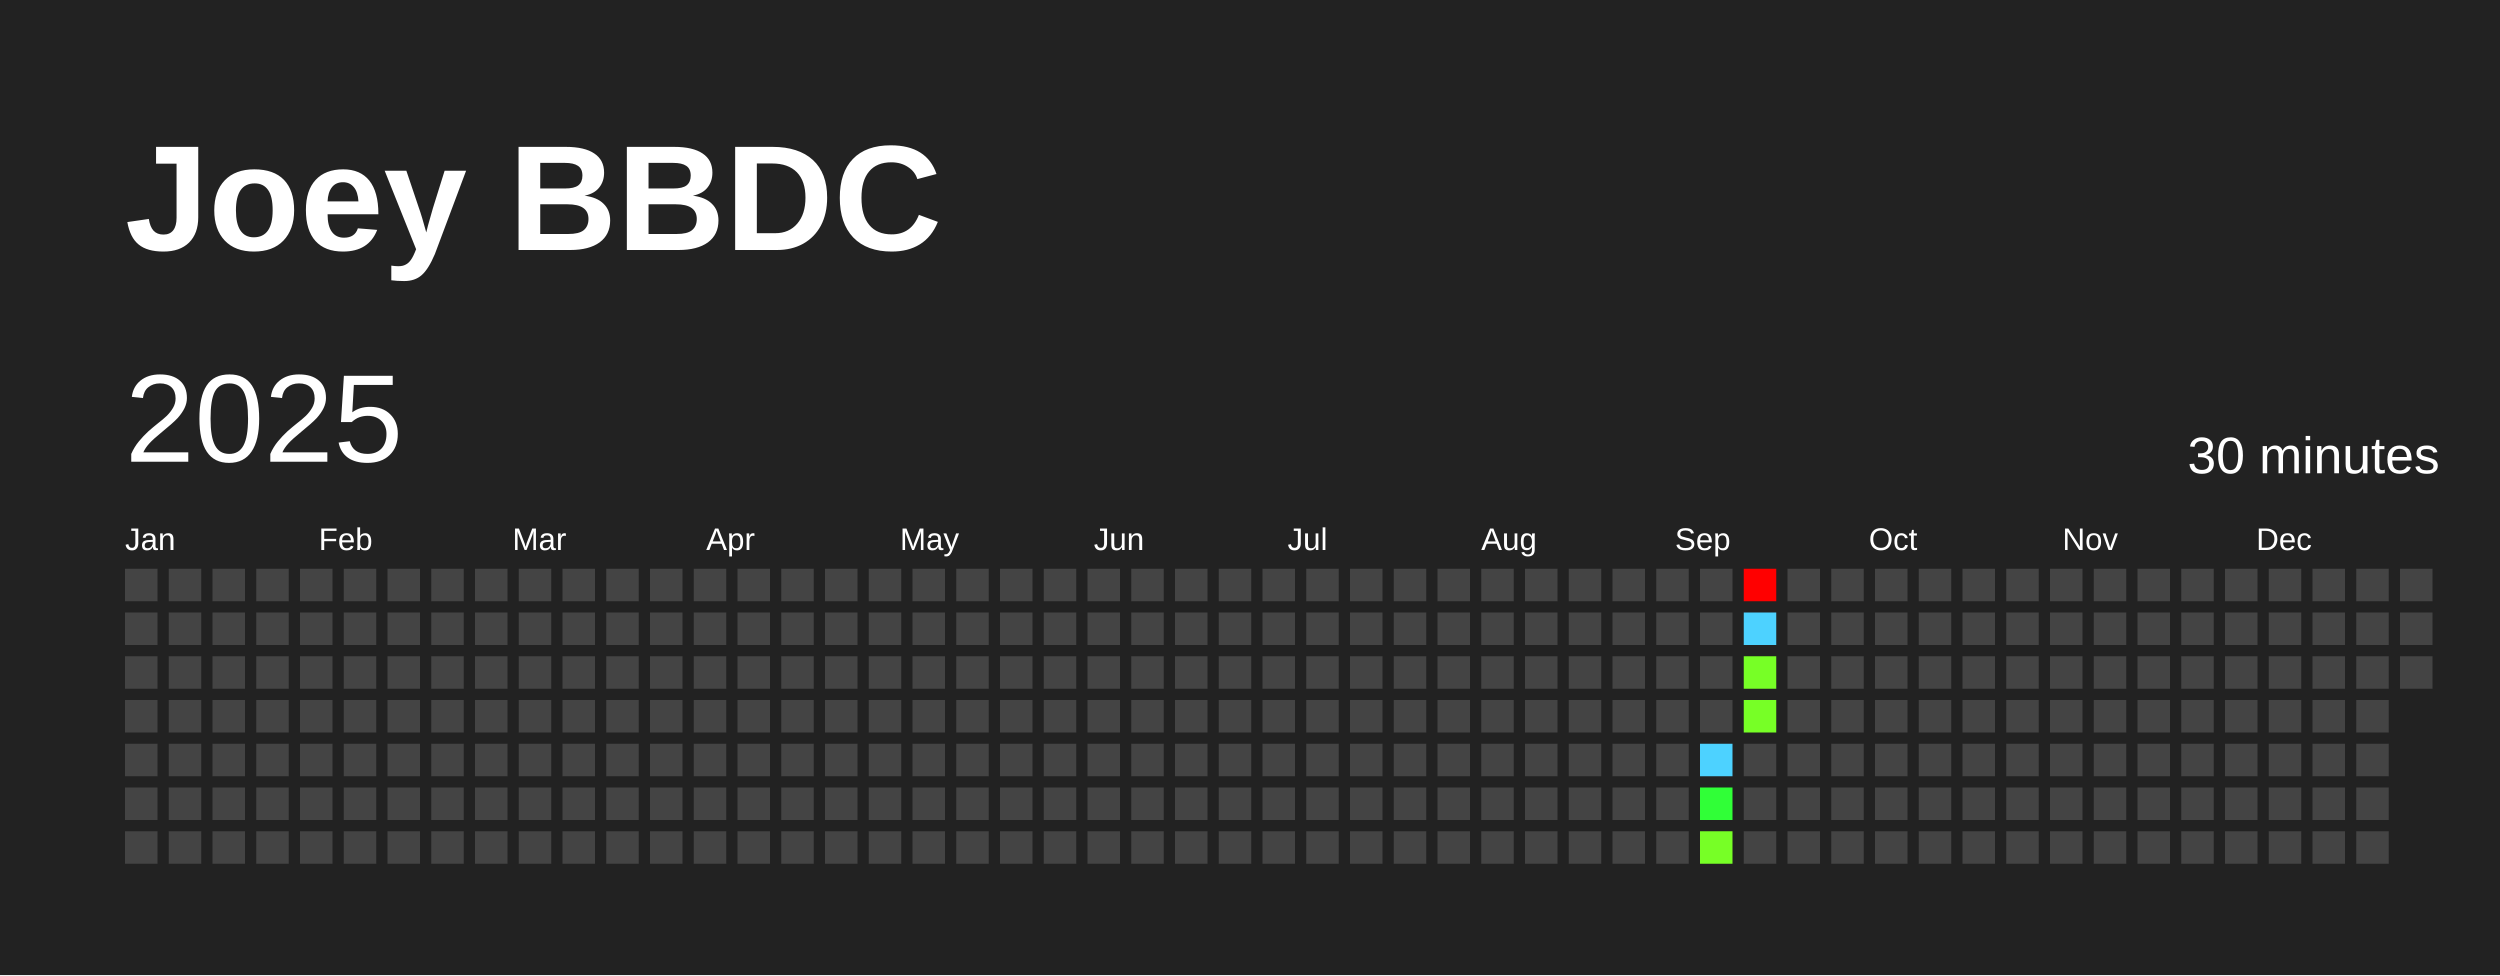
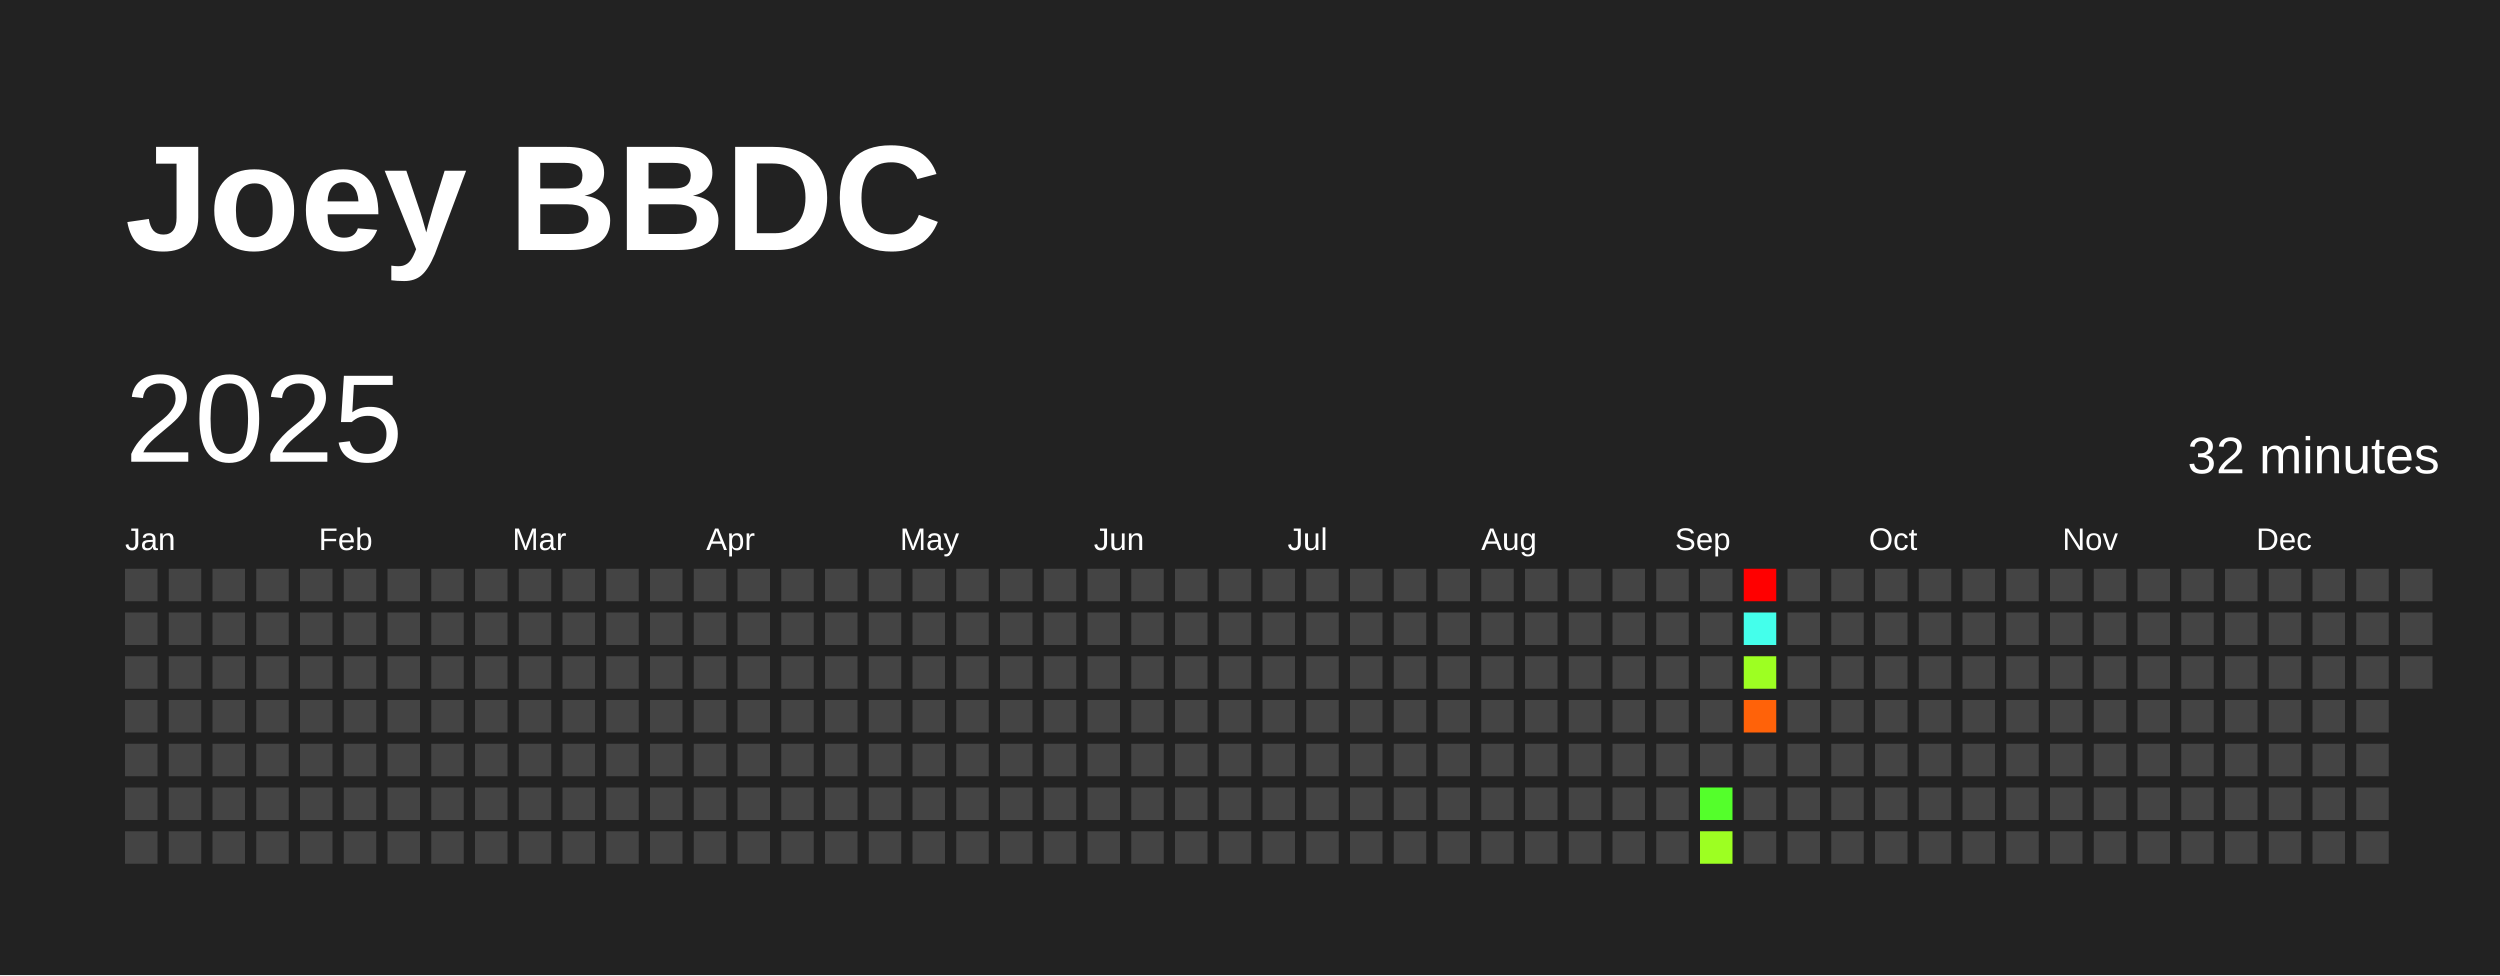
<svg xmlns="http://www.w3.org/2000/svg" baseProfile="full" height="78mm" version="1.1" viewBox="0,0,200,78" width="200mm">
  <defs />
  <rect fill="#222222" height="78" width="200" x="0" y="0" />
  <text fill="#FFFFFF" style="font-size:12px; font-family:Arial; font-weight:bold;" x="10" y="20">Joey BBDC</text>
  <text dominant-baseline="hanging" fill="#FFFFFF" style="font-size:10.0px; font-family:Arial;" x="10" y="30">2025</text>
-   <text dominant-baseline="hanging" fill="#FFFFFF" style="font-size:4.125px; font-family:Arial;" x="175" y="35">30 minutes</text>
+   <text dominant-baseline="hanging" fill="#FFFFFF" style="font-size:4.125px; font-family:Arial;" x="175" y="35">32 minutes</text>
  <text fill="#FFFFFF" style="font-size:2.5px; font-family:Arial" x="10.0" y="44">Jan</text>
  <text fill="#FFFFFF" style="font-size:2.5px; font-family:Arial" x="25.5" y="44">Feb</text>
  <text fill="#FFFFFF" style="font-size:2.5px; font-family:Arial" x="41.0" y="44">Mar</text>
  <text fill="#FFFFFF" style="font-size:2.5px; font-family:Arial" x="56.5" y="44">Apr</text>
  <text fill="#FFFFFF" style="font-size:2.5px; font-family:Arial" x="72.0" y="44">May</text>
  <text fill="#FFFFFF" style="font-size:2.5px; font-family:Arial" x="87.5" y="44">Jun</text>
  <text fill="#FFFFFF" style="font-size:2.5px; font-family:Arial" x="103.0" y="44">Jul</text>
  <text fill="#FFFFFF" style="font-size:2.5px; font-family:Arial" x="118.5" y="44">Aug</text>
  <text fill="#FFFFFF" style="font-size:2.5px; font-family:Arial" x="134.0" y="44">Sep</text>
  <text fill="#FFFFFF" style="font-size:2.5px; font-family:Arial" x="149.5" y="44">Oct</text>
  <text fill="#FFFFFF" style="font-size:2.5px; font-family:Arial" x="165.0" y="44">Nov</text>
  <text fill="#FFFFFF" style="font-size:2.5px; font-family:Arial" x="180.5" y="44">Dec</text>
  <rect fill="#444444" height="2.6" width="2.6" x="10.0" y="45.5" />
  <rect fill="#444444" height="2.6" width="2.6" x="10.0" y="49.0" />
  <rect fill="#444444" height="2.6" width="2.6" x="10.0" y="52.5" />
  <rect fill="#444444" height="2.6" width="2.6" x="10.0" y="56.0" />
  <rect fill="#444444" height="2.6" width="2.6" x="10.0" y="59.5" />
  <rect fill="#444444" height="2.6" width="2.6" x="10.0" y="63.0" />
  <rect fill="#444444" height="2.6" width="2.6" x="10.0" y="66.5" />
  <rect fill="#444444" height="2.6" width="2.6" x="13.5" y="45.5" />
  <rect fill="#444444" height="2.6" width="2.6" x="13.5" y="49.0" />
  <rect fill="#444444" height="2.6" width="2.6" x="13.5" y="52.5" />
  <rect fill="#444444" height="2.6" width="2.6" x="13.5" y="56.0" />
  <rect fill="#444444" height="2.6" width="2.6" x="13.5" y="59.5" />
  <rect fill="#444444" height="2.6" width="2.6" x="13.5" y="63.0" />
  <rect fill="#444444" height="2.6" width="2.6" x="13.5" y="66.5" />
  <rect fill="#444444" height="2.6" width="2.6" x="17.0" y="45.5" />
  <rect fill="#444444" height="2.6" width="2.6" x="17.0" y="49.0" />
  <rect fill="#444444" height="2.6" width="2.6" x="17.0" y="52.5" />
  <rect fill="#444444" height="2.6" width="2.6" x="17.0" y="56.0" />
  <rect fill="#444444" height="2.6" width="2.6" x="17.0" y="59.5" />
  <rect fill="#444444" height="2.6" width="2.6" x="17.0" y="63.0" />
  <rect fill="#444444" height="2.6" width="2.6" x="17.0" y="66.5" />
  <rect fill="#444444" height="2.6" width="2.6" x="20.5" y="45.5" />
  <rect fill="#444444" height="2.6" width="2.6" x="20.5" y="49.0" />
  <rect fill="#444444" height="2.6" width="2.6" x="20.5" y="52.5" />
  <rect fill="#444444" height="2.6" width="2.6" x="20.5" y="56.0" />
  <rect fill="#444444" height="2.6" width="2.6" x="20.5" y="59.5" />
  <rect fill="#444444" height="2.6" width="2.6" x="20.5" y="63.0" />
  <rect fill="#444444" height="2.6" width="2.6" x="20.5" y="66.5" />
  <rect fill="#444444" height="2.6" width="2.6" x="24.0" y="45.5" />
  <rect fill="#444444" height="2.6" width="2.6" x="24.0" y="49.0" />
  <rect fill="#444444" height="2.6" width="2.6" x="24.0" y="52.5" />
  <rect fill="#444444" height="2.6" width="2.6" x="24.0" y="56.0" />
  <rect fill="#444444" height="2.6" width="2.6" x="24.0" y="59.5" />
  <rect fill="#444444" height="2.6" width="2.6" x="24.0" y="63.0" />
  <rect fill="#444444" height="2.6" width="2.6" x="24.0" y="66.5" />
  <rect fill="#444444" height="2.6" width="2.6" x="27.5" y="45.5" />
  <rect fill="#444444" height="2.6" width="2.6" x="27.5" y="49.0" />
  <rect fill="#444444" height="2.6" width="2.6" x="27.5" y="52.5" />
  <rect fill="#444444" height="2.6" width="2.6" x="27.5" y="56.0" />
  <rect fill="#444444" height="2.6" width="2.6" x="27.5" y="59.5" />
  <rect fill="#444444" height="2.6" width="2.6" x="27.5" y="63.0" />
  <rect fill="#444444" height="2.6" width="2.6" x="27.5" y="66.5" />
  <rect fill="#444444" height="2.6" width="2.6" x="31.0" y="45.5" />
  <rect fill="#444444" height="2.6" width="2.6" x="31.0" y="49.0" />
  <rect fill="#444444" height="2.6" width="2.6" x="31.0" y="52.5" />
  <rect fill="#444444" height="2.6" width="2.6" x="31.0" y="56.0" />
  <rect fill="#444444" height="2.6" width="2.6" x="31.0" y="59.5" />
  <rect fill="#444444" height="2.6" width="2.6" x="31.0" y="63.0" />
  <rect fill="#444444" height="2.6" width="2.6" x="31.0" y="66.5" />
  <rect fill="#444444" height="2.6" width="2.6" x="34.5" y="45.5" />
  <rect fill="#444444" height="2.6" width="2.6" x="34.5" y="49.0" />
  <rect fill="#444444" height="2.6" width="2.6" x="34.5" y="52.5" />
  <rect fill="#444444" height="2.6" width="2.6" x="34.5" y="56.0" />
  <rect fill="#444444" height="2.6" width="2.6" x="34.5" y="59.5" />
  <rect fill="#444444" height="2.6" width="2.6" x="34.5" y="63.0" />
  <rect fill="#444444" height="2.6" width="2.6" x="34.5" y="66.5" />
  <rect fill="#444444" height="2.6" width="2.6" x="38.0" y="45.5" />
  <rect fill="#444444" height="2.6" width="2.6" x="38.0" y="49.0" />
  <rect fill="#444444" height="2.6" width="2.6" x="38.0" y="52.5" />
  <rect fill="#444444" height="2.6" width="2.6" x="38.0" y="56.0" />
  <rect fill="#444444" height="2.6" width="2.6" x="38.0" y="59.5" />
  <rect fill="#444444" height="2.6" width="2.6" x="38.0" y="63.0" />
  <rect fill="#444444" height="2.6" width="2.6" x="38.0" y="66.5" />
  <rect fill="#444444" height="2.6" width="2.6" x="41.5" y="45.5" />
  <rect fill="#444444" height="2.6" width="2.6" x="41.5" y="49.0" />
  <rect fill="#444444" height="2.6" width="2.6" x="41.5" y="52.5" />
  <rect fill="#444444" height="2.6" width="2.6" x="41.5" y="56.0" />
  <rect fill="#444444" height="2.6" width="2.6" x="41.5" y="59.5" />
  <rect fill="#444444" height="2.6" width="2.6" x="41.5" y="63.0" />
  <rect fill="#444444" height="2.6" width="2.6" x="41.5" y="66.5" />
  <rect fill="#444444" height="2.6" width="2.6" x="45.0" y="45.5" />
  <rect fill="#444444" height="2.6" width="2.6" x="45.0" y="49.0" />
  <rect fill="#444444" height="2.6" width="2.6" x="45.0" y="52.5" />
  <rect fill="#444444" height="2.6" width="2.6" x="45.0" y="56.0" />
  <rect fill="#444444" height="2.6" width="2.6" x="45.0" y="59.5" />
  <rect fill="#444444" height="2.6" width="2.6" x="45.0" y="63.0" />
  <rect fill="#444444" height="2.6" width="2.6" x="45.0" y="66.5" />
  <rect fill="#444444" height="2.6" width="2.6" x="48.5" y="45.5" />
  <rect fill="#444444" height="2.6" width="2.6" x="48.5" y="49.0" />
  <rect fill="#444444" height="2.6" width="2.6" x="48.5" y="52.5" />
  <rect fill="#444444" height="2.6" width="2.6" x="48.5" y="56.0" />
  <rect fill="#444444" height="2.6" width="2.6" x="48.5" y="59.5" />
  <rect fill="#444444" height="2.6" width="2.6" x="48.5" y="63.0" />
  <rect fill="#444444" height="2.6" width="2.6" x="48.5" y="66.5" />
  <rect fill="#444444" height="2.6" width="2.6" x="52.0" y="45.5" />
  <rect fill="#444444" height="2.6" width="2.6" x="52.0" y="49.0" />
  <rect fill="#444444" height="2.6" width="2.6" x="52.0" y="52.5" />
  <rect fill="#444444" height="2.6" width="2.6" x="52.0" y="56.0" />
  <rect fill="#444444" height="2.6" width="2.6" x="52.0" y="59.5" />
  <rect fill="#444444" height="2.6" width="2.6" x="52.0" y="63.0" />
  <rect fill="#444444" height="2.6" width="2.6" x="52.0" y="66.5" />
  <rect fill="#444444" height="2.6" width="2.6" x="55.5" y="45.5" />
  <rect fill="#444444" height="2.6" width="2.6" x="55.5" y="49.0" />
  <rect fill="#444444" height="2.6" width="2.6" x="55.5" y="52.5" />
  <rect fill="#444444" height="2.6" width="2.6" x="55.5" y="56.0" />
  <rect fill="#444444" height="2.6" width="2.6" x="55.5" y="59.5" />
  <rect fill="#444444" height="2.6" width="2.6" x="55.5" y="63.0" />
  <rect fill="#444444" height="2.6" width="2.6" x="55.5" y="66.5" />
  <rect fill="#444444" height="2.6" width="2.6" x="59.0" y="45.5" />
  <rect fill="#444444" height="2.6" width="2.6" x="59.0" y="49.0" />
  <rect fill="#444444" height="2.6" width="2.6" x="59.0" y="52.5" />
  <rect fill="#444444" height="2.6" width="2.6" x="59.0" y="56.0" />
  <rect fill="#444444" height="2.6" width="2.6" x="59.0" y="59.5" />
  <rect fill="#444444" height="2.6" width="2.6" x="59.0" y="63.0" />
  <rect fill="#444444" height="2.6" width="2.6" x="59.0" y="66.5" />
  <rect fill="#444444" height="2.6" width="2.6" x="62.5" y="45.5" />
  <rect fill="#444444" height="2.6" width="2.6" x="62.5" y="49.0" />
  <rect fill="#444444" height="2.6" width="2.6" x="62.5" y="52.5" />
  <rect fill="#444444" height="2.6" width="2.6" x="62.5" y="56.0" />
  <rect fill="#444444" height="2.6" width="2.6" x="62.5" y="59.5" />
  <rect fill="#444444" height="2.6" width="2.6" x="62.5" y="63.0" />
  <rect fill="#444444" height="2.6" width="2.6" x="62.5" y="66.5" />
  <rect fill="#444444" height="2.6" width="2.6" x="66.0" y="45.5" />
  <rect fill="#444444" height="2.6" width="2.6" x="66.0" y="49.0" />
  <rect fill="#444444" height="2.6" width="2.6" x="66.0" y="52.5" />
  <rect fill="#444444" height="2.6" width="2.6" x="66.0" y="56.0" />
  <rect fill="#444444" height="2.6" width="2.6" x="66.0" y="59.5" />
  <rect fill="#444444" height="2.6" width="2.6" x="66.0" y="63.0" />
  <rect fill="#444444" height="2.6" width="2.6" x="66.0" y="66.5" />
  <rect fill="#444444" height="2.6" width="2.6" x="69.5" y="45.5" />
  <rect fill="#444444" height="2.6" width="2.6" x="69.5" y="49.0" />
  <rect fill="#444444" height="2.6" width="2.6" x="69.5" y="52.5" />
  <rect fill="#444444" height="2.6" width="2.6" x="69.5" y="56.0" />
  <rect fill="#444444" height="2.6" width="2.6" x="69.5" y="59.5" />
  <rect fill="#444444" height="2.6" width="2.6" x="69.5" y="63.0" />
  <rect fill="#444444" height="2.6" width="2.6" x="69.5" y="66.5" />
  <rect fill="#444444" height="2.6" width="2.6" x="73.0" y="45.5" />
  <rect fill="#444444" height="2.6" width="2.6" x="73.0" y="49.0" />
  <rect fill="#444444" height="2.6" width="2.6" x="73.0" y="52.5" />
  <rect fill="#444444" height="2.6" width="2.6" x="73.0" y="56.0" />
  <rect fill="#444444" height="2.6" width="2.6" x="73.0" y="59.5" />
  <rect fill="#444444" height="2.6" width="2.6" x="73.0" y="63.0" />
  <rect fill="#444444" height="2.6" width="2.6" x="73.0" y="66.5" />
  <rect fill="#444444" height="2.6" width="2.6" x="76.5" y="45.5" />
  <rect fill="#444444" height="2.6" width="2.6" x="76.5" y="49.0" />
  <rect fill="#444444" height="2.6" width="2.6" x="76.5" y="52.5" />
  <rect fill="#444444" height="2.6" width="2.6" x="76.5" y="56.0" />
  <rect fill="#444444" height="2.6" width="2.6" x="76.5" y="59.5" />
  <rect fill="#444444" height="2.6" width="2.6" x="76.5" y="63.0" />
  <rect fill="#444444" height="2.6" width="2.6" x="76.5" y="66.5" />
  <rect fill="#444444" height="2.6" width="2.6" x="80.0" y="45.5" />
  <rect fill="#444444" height="2.6" width="2.6" x="80.0" y="49.0" />
  <rect fill="#444444" height="2.6" width="2.6" x="80.0" y="52.5" />
  <rect fill="#444444" height="2.6" width="2.6" x="80.0" y="56.0" />
  <rect fill="#444444" height="2.6" width="2.6" x="80.0" y="59.5" />
  <rect fill="#444444" height="2.6" width="2.6" x="80.0" y="63.0" />
  <rect fill="#444444" height="2.6" width="2.6" x="80.0" y="66.5" />
  <rect fill="#444444" height="2.6" width="2.6" x="83.5" y="45.5" />
  <rect fill="#444444" height="2.6" width="2.6" x="83.5" y="49.0" />
  <rect fill="#444444" height="2.6" width="2.6" x="83.5" y="52.5" />
  <rect fill="#444444" height="2.6" width="2.6" x="83.5" y="56.0" />
  <rect fill="#444444" height="2.6" width="2.6" x="83.5" y="59.5" />
  <rect fill="#444444" height="2.6" width="2.6" x="83.5" y="63.0" />
  <rect fill="#444444" height="2.6" width="2.6" x="83.5" y="66.5" />
  <rect fill="#444444" height="2.6" width="2.6" x="87.0" y="45.5" />
  <rect fill="#444444" height="2.6" width="2.6" x="87.0" y="49.0" />
  <rect fill="#444444" height="2.6" width="2.6" x="87.0" y="52.5" />
  <rect fill="#444444" height="2.6" width="2.6" x="87.0" y="56.0" />
  <rect fill="#444444" height="2.6" width="2.6" x="87.0" y="59.5" />
  <rect fill="#444444" height="2.6" width="2.6" x="87.0" y="63.0" />
  <rect fill="#444444" height="2.6" width="2.6" x="87.0" y="66.5" />
  <rect fill="#444444" height="2.6" width="2.6" x="90.5" y="45.5" />
  <rect fill="#444444" height="2.6" width="2.6" x="90.5" y="49.0" />
  <rect fill="#444444" height="2.6" width="2.6" x="90.5" y="52.5" />
  <rect fill="#444444" height="2.6" width="2.6" x="90.5" y="56.0" />
  <rect fill="#444444" height="2.6" width="2.6" x="90.5" y="59.5" />
  <rect fill="#444444" height="2.6" width="2.6" x="90.5" y="63.0" />
  <rect fill="#444444" height="2.6" width="2.6" x="90.5" y="66.5" />
  <rect fill="#444444" height="2.6" width="2.6" x="94.0" y="45.5" />
  <rect fill="#444444" height="2.6" width="2.6" x="94.0" y="49.0" />
  <rect fill="#444444" height="2.6" width="2.6" x="94.0" y="52.5" />
  <rect fill="#444444" height="2.6" width="2.6" x="94.0" y="56.0" />
  <rect fill="#444444" height="2.6" width="2.6" x="94.0" y="59.5" />
  <rect fill="#444444" height="2.6" width="2.6" x="94.0" y="63.0" />
  <rect fill="#444444" height="2.6" width="2.6" x="94.0" y="66.5" />
  <rect fill="#444444" height="2.6" width="2.6" x="97.5" y="45.5" />
  <rect fill="#444444" height="2.6" width="2.6" x="97.5" y="49.0" />
  <rect fill="#444444" height="2.6" width="2.6" x="97.5" y="52.5" />
  <rect fill="#444444" height="2.6" width="2.6" x="97.5" y="56.0" />
  <rect fill="#444444" height="2.6" width="2.6" x="97.5" y="59.5" />
  <rect fill="#444444" height="2.6" width="2.6" x="97.5" y="63.0" />
  <rect fill="#444444" height="2.6" width="2.6" x="97.5" y="66.5" />
  <rect fill="#444444" height="2.6" width="2.6" x="101.0" y="45.5" />
  <rect fill="#444444" height="2.6" width="2.6" x="101.0" y="49.0" />
  <rect fill="#444444" height="2.6" width="2.6" x="101.0" y="52.5" />
  <rect fill="#444444" height="2.6" width="2.6" x="101.0" y="56.0" />
  <rect fill="#444444" height="2.6" width="2.6" x="101.0" y="59.5" />
  <rect fill="#444444" height="2.6" width="2.6" x="101.0" y="63.0" />
  <rect fill="#444444" height="2.6" width="2.6" x="101.0" y="66.5" />
  <rect fill="#444444" height="2.6" width="2.6" x="104.5" y="45.5" />
  <rect fill="#444444" height="2.6" width="2.6" x="104.5" y="49.0" />
  <rect fill="#444444" height="2.6" width="2.6" x="104.5" y="52.5" />
  <rect fill="#444444" height="2.6" width="2.6" x="104.5" y="56.0" />
  <rect fill="#444444" height="2.6" width="2.6" x="104.5" y="59.5" />
  <rect fill="#444444" height="2.6" width="2.6" x="104.5" y="63.0" />
  <rect fill="#444444" height="2.6" width="2.6" x="104.5" y="66.5" />
  <rect fill="#444444" height="2.6" width="2.6" x="108.0" y="45.5" />
  <rect fill="#444444" height="2.6" width="2.6" x="108.0" y="49.0" />
  <rect fill="#444444" height="2.6" width="2.6" x="108.0" y="52.5" />
  <rect fill="#444444" height="2.6" width="2.6" x="108.0" y="56.0" />
  <rect fill="#444444" height="2.6" width="2.6" x="108.0" y="59.5" />
  <rect fill="#444444" height="2.6" width="2.6" x="108.0" y="63.0" />
  <rect fill="#444444" height="2.6" width="2.6" x="108.0" y="66.5" />
  <rect fill="#444444" height="2.6" width="2.6" x="111.5" y="45.5" />
  <rect fill="#444444" height="2.6" width="2.6" x="111.5" y="49.0" />
  <rect fill="#444444" height="2.6" width="2.6" x="111.5" y="52.5" />
  <rect fill="#444444" height="2.6" width="2.6" x="111.5" y="56.0" />
  <rect fill="#444444" height="2.6" width="2.6" x="111.5" y="59.5" />
  <rect fill="#444444" height="2.6" width="2.6" x="111.5" y="63.0" />
  <rect fill="#444444" height="2.6" width="2.6" x="111.5" y="66.5" />
  <rect fill="#444444" height="2.6" width="2.6" x="115.0" y="45.5" />
  <rect fill="#444444" height="2.6" width="2.6" x="115.0" y="49.0" />
  <rect fill="#444444" height="2.6" width="2.6" x="115.0" y="52.5" />
  <rect fill="#444444" height="2.6" width="2.6" x="115.0" y="56.0" />
  <rect fill="#444444" height="2.6" width="2.6" x="115.0" y="59.5" />
  <rect fill="#444444" height="2.6" width="2.6" x="115.0" y="63.0" />
  <rect fill="#444444" height="2.6" width="2.6" x="115.0" y="66.5" />
  <rect fill="#444444" height="2.6" width="2.6" x="118.5" y="45.5" />
  <rect fill="#444444" height="2.6" width="2.6" x="118.5" y="49.0" />
  <rect fill="#444444" height="2.6" width="2.6" x="118.5" y="52.5" />
  <rect fill="#444444" height="2.6" width="2.6" x="118.5" y="56.0" />
  <rect fill="#444444" height="2.6" width="2.6" x="118.5" y="59.5" />
  <rect fill="#444444" height="2.6" width="2.6" x="118.5" y="63.0" />
  <rect fill="#444444" height="2.6" width="2.6" x="118.5" y="66.5" />
  <rect fill="#444444" height="2.6" width="2.6" x="122.0" y="45.5" />
  <rect fill="#444444" height="2.6" width="2.6" x="122.0" y="49.0" />
  <rect fill="#444444" height="2.6" width="2.6" x="122.0" y="52.5" />
  <rect fill="#444444" height="2.6" width="2.6" x="122.0" y="56.0" />
  <rect fill="#444444" height="2.6" width="2.6" x="122.0" y="59.5" />
  <rect fill="#444444" height="2.6" width="2.6" x="122.0" y="63.0" />
  <rect fill="#444444" height="2.6" width="2.6" x="122.0" y="66.5" />
  <rect fill="#444444" height="2.6" width="2.6" x="125.5" y="45.5" />
  <rect fill="#444444" height="2.6" width="2.6" x="125.5" y="49.0" />
  <rect fill="#444444" height="2.6" width="2.6" x="125.5" y="52.5" />
  <rect fill="#444444" height="2.6" width="2.6" x="125.5" y="56.0" />
  <rect fill="#444444" height="2.6" width="2.6" x="125.5" y="59.5" />
  <rect fill="#444444" height="2.6" width="2.6" x="125.5" y="63.0" />
  <rect fill="#444444" height="2.6" width="2.6" x="125.5" y="66.5" />
  <rect fill="#444444" height="2.6" width="2.6" x="129.0" y="45.5" />
  <rect fill="#444444" height="2.6" width="2.6" x="129.0" y="49.0" />
  <rect fill="#444444" height="2.6" width="2.6" x="129.0" y="52.5" />
  <rect fill="#444444" height="2.6" width="2.6" x="129.0" y="56.0" />
  <rect fill="#444444" height="2.6" width="2.6" x="129.0" y="59.5" />
  <rect fill="#444444" height="2.6" width="2.6" x="129.0" y="63.0" />
  <rect fill="#444444" height="2.6" width="2.6" x="129.0" y="66.5" />
  <rect fill="#444444" height="2.6" width="2.6" x="132.5" y="45.5" />
  <rect fill="#444444" height="2.6" width="2.6" x="132.5" y="49.0" />
  <rect fill="#444444" height="2.6" width="2.6" x="132.5" y="52.5" />
  <rect fill="#444444" height="2.6" width="2.6" x="132.5" y="56.0" />
  <rect fill="#444444" height="2.6" width="2.6" x="132.5" y="59.5" />
  <rect fill="#444444" height="2.6" width="2.6" x="132.5" y="63.0" />
  <rect fill="#444444" height="2.6" width="2.6" x="132.5" y="66.5" />
  <rect fill="#444444" height="2.6" width="2.6" x="136.0" y="45.5" />
  <rect fill="#444444" height="2.6" width="2.6" x="136.0" y="49.0" />
  <rect fill="#444444" height="2.6" width="2.6" x="136.0" y="52.5" />
  <rect fill="#444444" height="2.6" width="2.6" x="136.0" y="56.0" />
-   <rect fill="#4dd2ff" height="2.6" width="2.6" x="136.0" y="59.5" />
-   <rect fill="#30ff37" height="2.6" width="2.6" x="136.0" y="63.0" />
-   <rect fill="#77ff26" height="2.6" width="2.6" x="136.0" y="66.5" />
+   <rect fill="#444444" height="2.6" width="2.6" x="136.0" y="59.5" />
+   <rect fill="#54ff2b" height="2.6" width="2.6" x="136.0" y="63.0" />
+   <rect fill="#9dff22" height="2.6" width="2.6" x="136.0" y="66.5" />
  <rect fill="red" height="2.6" width="2.6" x="139.5" y="45.5" />
-   <rect fill="#4dd2ff" height="2.6" width="2.6" x="139.5" y="49.0" />
-   <rect fill="#77ff26" height="2.6" width="2.6" x="139.5" y="52.5" />
-   <rect fill="#77ff26" height="2.6" width="2.6" x="139.5" y="56.0" />
+   <rect fill="#44ffeb" height="2.6" width="2.6" x="139.5" y="49.0" />
+   <rect fill="#9dff22" height="2.6" width="2.6" x="139.5" y="52.5" />
+   <rect fill="#ff6209" height="2.6" width="2.6" x="139.5" y="56.0" />
  <rect fill="#444444" height="2.6" width="2.6" x="139.5" y="59.5" />
  <rect fill="#444444" height="2.6" width="2.6" x="139.5" y="63.0" />
  <rect fill="#444444" height="2.6" width="2.6" x="139.5" y="66.5" />
  <rect fill="#444444" height="2.6" width="2.6" x="143.0" y="45.5" />
  <rect fill="#444444" height="2.6" width="2.6" x="143.0" y="49.0" />
  <rect fill="#444444" height="2.6" width="2.6" x="143.0" y="52.5" />
  <rect fill="#444444" height="2.6" width="2.6" x="143.0" y="56.0" />
  <rect fill="#444444" height="2.6" width="2.6" x="143.0" y="59.5" />
  <rect fill="#444444" height="2.6" width="2.6" x="143.0" y="63.0" />
  <rect fill="#444444" height="2.6" width="2.6" x="143.0" y="66.5" />
  <rect fill="#444444" height="2.6" width="2.6" x="146.5" y="45.5" />
  <rect fill="#444444" height="2.6" width="2.6" x="146.5" y="49.0" />
  <rect fill="#444444" height="2.6" width="2.6" x="146.5" y="52.5" />
  <rect fill="#444444" height="2.6" width="2.6" x="146.5" y="56.0" />
  <rect fill="#444444" height="2.6" width="2.6" x="146.5" y="59.5" />
  <rect fill="#444444" height="2.6" width="2.6" x="146.5" y="63.0" />
  <rect fill="#444444" height="2.6" width="2.6" x="146.5" y="66.5" />
  <rect fill="#444444" height="2.6" width="2.6" x="150.0" y="45.5" />
  <rect fill="#444444" height="2.6" width="2.6" x="150.0" y="49.0" />
  <rect fill="#444444" height="2.6" width="2.6" x="150.0" y="52.5" />
  <rect fill="#444444" height="2.6" width="2.6" x="150.0" y="56.0" />
  <rect fill="#444444" height="2.6" width="2.6" x="150.0" y="59.5" />
  <rect fill="#444444" height="2.6" width="2.6" x="150.0" y="63.0" />
  <rect fill="#444444" height="2.6" width="2.6" x="150.0" y="66.5" />
  <rect fill="#444444" height="2.6" width="2.6" x="153.5" y="45.5" />
  <rect fill="#444444" height="2.6" width="2.6" x="153.5" y="49.0" />
  <rect fill="#444444" height="2.6" width="2.6" x="153.5" y="52.5" />
  <rect fill="#444444" height="2.6" width="2.6" x="153.5" y="56.0" />
  <rect fill="#444444" height="2.6" width="2.6" x="153.5" y="59.5" />
  <rect fill="#444444" height="2.6" width="2.6" x="153.5" y="63.0" />
  <rect fill="#444444" height="2.6" width="2.6" x="153.5" y="66.5" />
  <rect fill="#444444" height="2.6" width="2.6" x="157.0" y="45.5" />
  <rect fill="#444444" height="2.6" width="2.6" x="157.0" y="49.0" />
  <rect fill="#444444" height="2.6" width="2.6" x="157.0" y="52.5" />
  <rect fill="#444444" height="2.6" width="2.6" x="157.0" y="56.0" />
  <rect fill="#444444" height="2.6" width="2.6" x="157.0" y="59.5" />
  <rect fill="#444444" height="2.6" width="2.6" x="157.0" y="63.0" />
  <rect fill="#444444" height="2.6" width="2.6" x="157.0" y="66.5" />
  <rect fill="#444444" height="2.6" width="2.6" x="160.5" y="45.5" />
  <rect fill="#444444" height="2.6" width="2.6" x="160.5" y="49.0" />
  <rect fill="#444444" height="2.6" width="2.6" x="160.5" y="52.5" />
  <rect fill="#444444" height="2.6" width="2.6" x="160.5" y="56.0" />
  <rect fill="#444444" height="2.6" width="2.6" x="160.5" y="59.5" />
  <rect fill="#444444" height="2.6" width="2.6" x="160.5" y="63.0" />
  <rect fill="#444444" height="2.6" width="2.6" x="160.5" y="66.5" />
  <rect fill="#444444" height="2.6" width="2.6" x="164.0" y="45.5" />
  <rect fill="#444444" height="2.6" width="2.6" x="164.0" y="49.0" />
  <rect fill="#444444" height="2.6" width="2.6" x="164.0" y="52.5" />
  <rect fill="#444444" height="2.6" width="2.6" x="164.0" y="56.0" />
  <rect fill="#444444" height="2.6" width="2.6" x="164.0" y="59.5" />
  <rect fill="#444444" height="2.6" width="2.6" x="164.0" y="63.0" />
  <rect fill="#444444" height="2.6" width="2.6" x="164.0" y="66.5" />
  <rect fill="#444444" height="2.6" width="2.6" x="167.5" y="45.5" />
  <rect fill="#444444" height="2.6" width="2.6" x="167.5" y="49.0" />
  <rect fill="#444444" height="2.6" width="2.6" x="167.5" y="52.5" />
  <rect fill="#444444" height="2.6" width="2.6" x="167.5" y="56.0" />
  <rect fill="#444444" height="2.6" width="2.6" x="167.5" y="59.5" />
  <rect fill="#444444" height="2.6" width="2.6" x="167.5" y="63.0" />
  <rect fill="#444444" height="2.6" width="2.6" x="167.5" y="66.5" />
  <rect fill="#444444" height="2.6" width="2.6" x="171.0" y="45.5" />
  <rect fill="#444444" height="2.6" width="2.6" x="171.0" y="49.0" />
  <rect fill="#444444" height="2.6" width="2.6" x="171.0" y="52.5" />
  <rect fill="#444444" height="2.6" width="2.6" x="171.0" y="56.0" />
  <rect fill="#444444" height="2.6" width="2.6" x="171.0" y="59.5" />
  <rect fill="#444444" height="2.6" width="2.6" x="171.0" y="63.0" />
  <rect fill="#444444" height="2.6" width="2.6" x="171.0" y="66.5" />
  <rect fill="#444444" height="2.6" width="2.6" x="174.5" y="45.5" />
  <rect fill="#444444" height="2.6" width="2.6" x="174.5" y="49.0" />
  <rect fill="#444444" height="2.6" width="2.6" x="174.5" y="52.5" />
  <rect fill="#444444" height="2.6" width="2.6" x="174.5" y="56.0" />
  <rect fill="#444444" height="2.6" width="2.6" x="174.5" y="59.5" />
  <rect fill="#444444" height="2.6" width="2.6" x="174.5" y="63.0" />
  <rect fill="#444444" height="2.6" width="2.6" x="174.5" y="66.5" />
  <rect fill="#444444" height="2.6" width="2.6" x="178.0" y="45.5" />
  <rect fill="#444444" height="2.6" width="2.6" x="178.0" y="49.0" />
  <rect fill="#444444" height="2.6" width="2.6" x="178.0" y="52.5" />
  <rect fill="#444444" height="2.6" width="2.6" x="178.0" y="56.0" />
  <rect fill="#444444" height="2.6" width="2.6" x="178.0" y="59.5" />
  <rect fill="#444444" height="2.6" width="2.6" x="178.0" y="63.0" />
  <rect fill="#444444" height="2.6" width="2.6" x="178.0" y="66.5" />
  <rect fill="#444444" height="2.6" width="2.6" x="181.5" y="45.5" />
  <rect fill="#444444" height="2.6" width="2.6" x="181.5" y="49.0" />
  <rect fill="#444444" height="2.6" width="2.6" x="181.5" y="52.5" />
  <rect fill="#444444" height="2.6" width="2.6" x="181.5" y="56.0" />
  <rect fill="#444444" height="2.6" width="2.6" x="181.5" y="59.5" />
  <rect fill="#444444" height="2.6" width="2.6" x="181.5" y="63.0" />
  <rect fill="#444444" height="2.6" width="2.6" x="181.5" y="66.5" />
  <rect fill="#444444" height="2.6" width="2.6" x="185.0" y="45.5" />
  <rect fill="#444444" height="2.6" width="2.6" x="185.0" y="49.0" />
  <rect fill="#444444" height="2.6" width="2.6" x="185.0" y="52.5" />
  <rect fill="#444444" height="2.6" width="2.6" x="185.0" y="56.0" />
  <rect fill="#444444" height="2.6" width="2.6" x="185.0" y="59.5" />
  <rect fill="#444444" height="2.6" width="2.6" x="185.0" y="63.0" />
  <rect fill="#444444" height="2.6" width="2.6" x="185.0" y="66.5" />
  <rect fill="#444444" height="2.6" width="2.6" x="188.5" y="45.5" />
  <rect fill="#444444" height="2.6" width="2.6" x="188.5" y="49.0" />
  <rect fill="#444444" height="2.6" width="2.6" x="188.5" y="52.5" />
  <rect fill="#444444" height="2.6" width="2.6" x="188.5" y="56.0" />
  <rect fill="#444444" height="2.6" width="2.6" x="188.5" y="59.5" />
  <rect fill="#444444" height="2.6" width="2.6" x="188.5" y="63.0" />
  <rect fill="#444444" height="2.6" width="2.6" x="188.5" y="66.5" />
  <rect fill="#444444" height="2.6" width="2.6" x="192.0" y="45.5" />
  <rect fill="#444444" height="2.6" width="2.6" x="192.0" y="49.0" />
  <rect fill="#444444" height="2.6" width="2.6" x="192.0" y="52.5" />
</svg>
